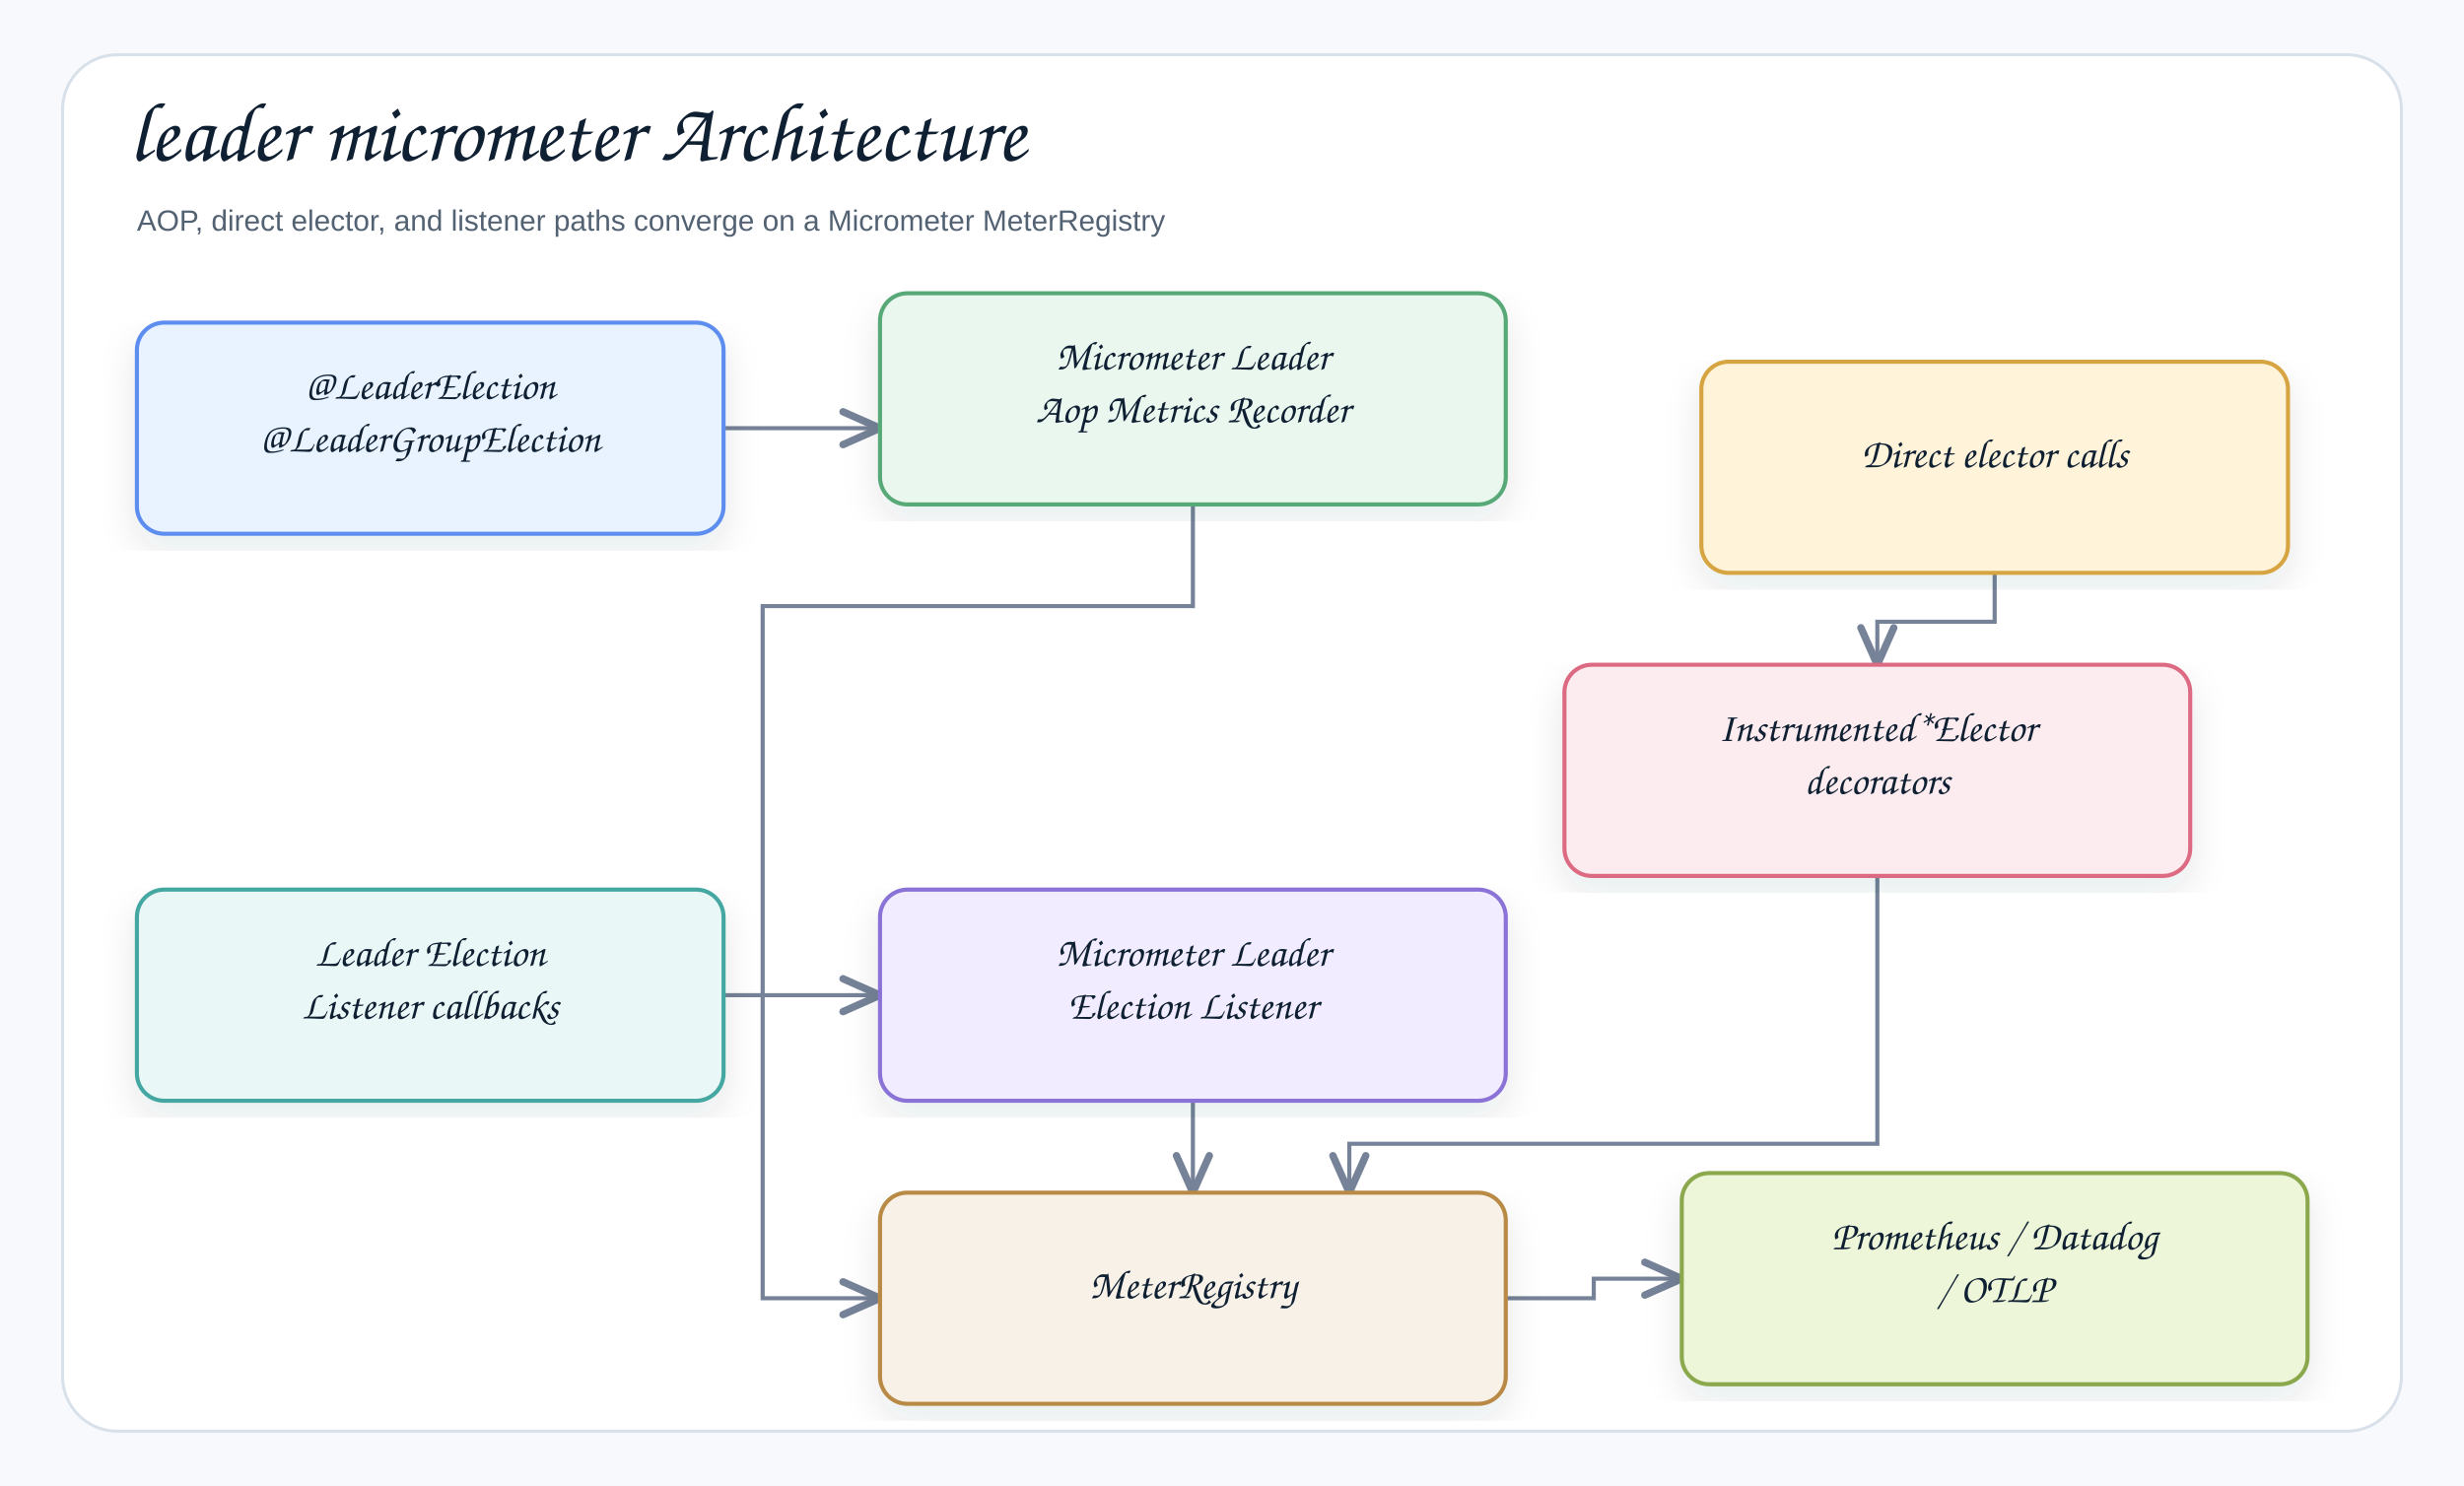
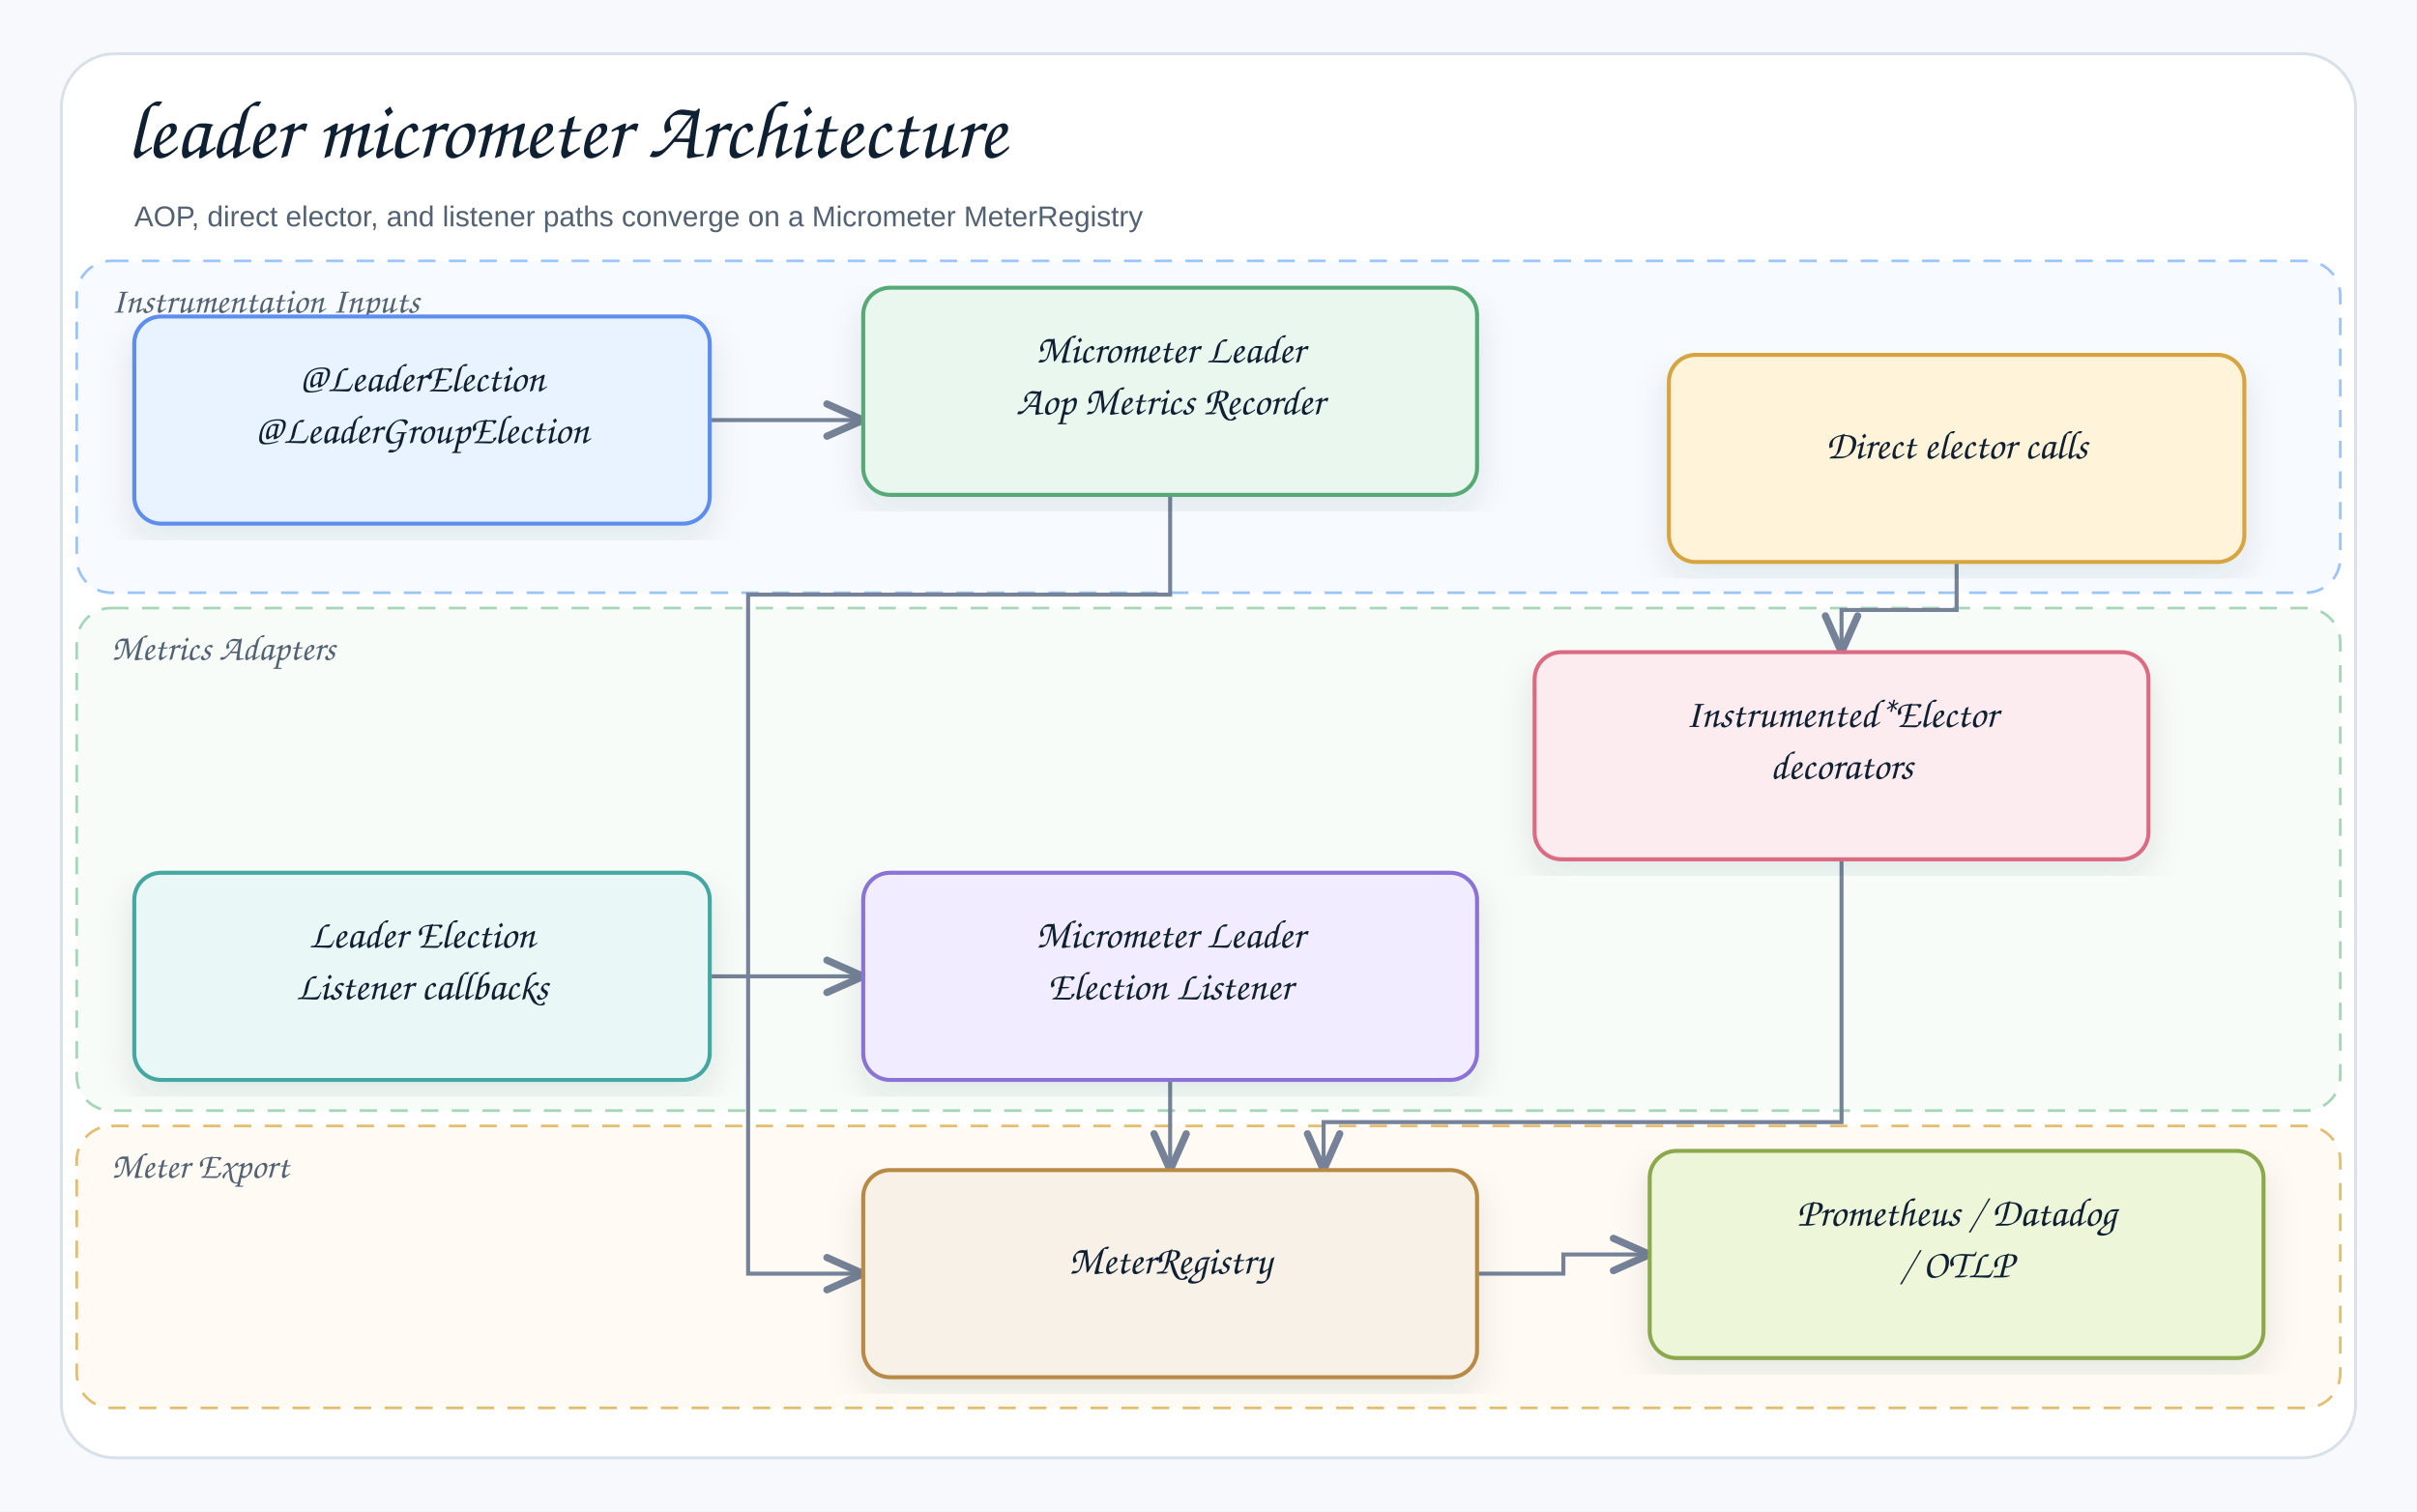
- <svg xmlns="http://www.w3.org/2000/svg" width="1260" height="760" viewBox="0 0 1260 760" role="img" aria-label="leader micrometer Architecture">
+ <svg xmlns="http://www.w3.org/2000/svg" width="1260" height="788" viewBox="0 0 1260 788" role="img" aria-label="leader micrometer Architecture">
  <defs>
    <filter id="shadow" x="-8%" y="-8%" width="116%" height="116%">
      <feDropShadow dx="0" dy="8" stdDeviation="9" flood-color="#1f2937" flood-opacity="0.10" />
    </filter>
    <marker id="openArrow" markerWidth="12" markerHeight="10" refX="10" refY="5" orient="auto" markerUnits="strokeWidth">
      <path d="M 1 1 L 10 5 L 1 9" fill="none" stroke="#758297" stroke-width="1.8" stroke-linecap="round" stroke-linejoin="round" />
    </marker>
    <style>
    .canvas{fill:#f7f9fc}.frame{fill:#fff;stroke:#d8e0ea;stroke-width:1.5}
    .title{font-family:"Architects Daughter","Comic Mono","Comic Sans MS","Comic Sans",cursive;font-size:43px;font-weight:400;fill:#102033}
    .subtitle{font-family:"Comic Mono","Comic Sans MS","Comic Sans","Comic Neue",Arial,sans-serif;font-size:15px;font-weight:400;fill:#536273}
    .smallLabel{font-family:"Architects Daughter","Comic Mono","Comic Sans MS","Comic Sans",cursive;font-size:21px;font-weight:400;fill:#102033}
    .mono{font-family:"Comic Mono","Comic Sans MS","Comic Sans","Comic Neue",Arial,sans-serif;font-size:12px;font-weight:400;fill:#102033}
    .card{stroke-width:2.1;filter:url(#shadow)}
    .line{stroke:#758297;stroke-width:2.1;fill:none;marker-end:url(#openArrow)}
+ 
+     .layerBand{fill-opacity:0.45;stroke-width:1.4;stroke-dasharray:9 7}
+     .layerLabel{font-family:"Architects Daughter","Comic Mono","Comic Sans MS","Comic Sans",cursive;font-size:19px;font-weight:400;fill:#536273}
  </style>
  </defs>
-   <rect class="canvas" width="1260" height="760" />
-   <rect class="frame" x="32" y="28" width="1196" height="704" rx="28" />
+   <rect class="canvas" width="1260" height="788" />
+   <rect class="frame" x="32" y="28" width="1196" height="732" rx="28" />
  <text class="title" x="66" y="82">leader micrometer Architecture</text>
  <text class="subtitle" x="70" y="118">AOP, direct elector, and listener paths converge on a Micrometer MeterRegistry</text>
+   <g id="layer-bands" aria-label="Layer bands">
+     <g data-layer="Instrumentation Inputs">
+       <rect class="layerBand" x="40" y="136" width="1180" height="173" rx="18" fill="#EEF6FF" stroke="#9BC4F8" />
+       <text class="layerLabel" x="58" y="163">Instrumentation Inputs</text>
+     </g>
+     <g data-layer="Metrics Adapters">
+       <rect class="layerBand" x="40" y="317" width="1180" height="262" rx="18" fill="#EEF8F1" stroke="#A5D6B7" />
+       <text class="layerLabel" x="58" y="344">Metrics Adapters</text>
+     </g>
+     <g data-layer="Meter Export">
+       <rect class="layerBand" x="40" y="587" width="1180" height="147" rx="18" fill="#FFF7E8" stroke="#E3BE70" />
+       <text class="layerLabel" x="58" y="614">Meter Export</text>
+     </g>
+   </g>
  <path class="line" d="M370 219 L450 219" />
  <path class="line" d="M1020 293 L1020 318 L960 318 L960 340" />
  <path class="line" d="M610 258 L610 310 L390 310 L390 664 L450 664" />
  <path class="line" d="M960 448 L960 585 L690 585 L690 610" />
  <path class="line" d="M370 509 L450 509" />
  <path class="line" d="M610 563 L610 610" />
  <path class="line" d="M770 664 L815 664 L815 654 L860 654" />
  <g id="annotations" transform="translate(70,165)">
    <rect class="card" x="0" y="0" width="300" height="108" rx="14" fill="#E8F3FF" stroke="#5B8DEF" />
    <text class="smallLabel" x="150" y="39" text-anchor="middle">@LeaderElection</text>
    <text class="smallLabel" x="150" y="66" text-anchor="middle">@LeaderGroupElection</text>
  </g>
  <g id="recorder" transform="translate(450,150)">
    <rect class="card" x="0" y="0" width="320" height="108" rx="14" fill="#EAF7EF" stroke="#58A978" />
    <text class="smallLabel" x="160" y="39" text-anchor="middle">Micrometer Leader</text>
    <text class="smallLabel" x="160" y="66" text-anchor="middle">Aop Metrics Recorder</text>
  </g>
  <g id="direct" transform="translate(870,185)">
    <rect class="card" x="0" y="0" width="300" height="108" rx="14" fill="#FFF3D9" stroke="#D6A441" />
    <text class="smallLabel" x="150" y="54" text-anchor="middle">Direct elector calls</text>
  </g>
  <g id="decorators" transform="translate(800,340)">
    <rect class="card" x="0" y="0" width="320" height="108" rx="14" fill="#FDECEF" stroke="#DC6B82" />
    <text class="smallLabel" x="160" y="39" text-anchor="middle">Instrumented*Elector</text>
    <text class="smallLabel" x="160" y="66" text-anchor="middle">decorators</text>
  </g>
  <g id="callbacks" transform="translate(70,455)">
    <rect class="card" x="0" y="0" width="300" height="108" rx="14" fill="#E9F7F6" stroke="#45A7A1" />
    <text class="smallLabel" x="150" y="39" text-anchor="middle">Leader Election</text>
    <text class="smallLabel" x="150" y="66" text-anchor="middle">Listener callbacks</text>
  </g>
  <g id="listener" transform="translate(450,455)">
    <rect class="card" x="0" y="0" width="320" height="108" rx="14" fill="#F1ECFF" stroke="#8A72D6" />
    <text class="smallLabel" x="160" y="39" text-anchor="middle">Micrometer Leader</text>
    <text class="smallLabel" x="160" y="66" text-anchor="middle">Election Listener</text>
  </g>
  <g id="registry" transform="translate(450,610)">
    <rect class="card" x="0" y="0" width="320" height="108" rx="14" fill="#F7F1E7" stroke="#B88A44" />
    <text class="smallLabel" x="160" y="54" text-anchor="middle">MeterRegistry</text>
  </g>
  <g id="exporters" transform="translate(860,600)">
    <rect class="card" x="0" y="0" width="320" height="108" rx="14" fill="#EEF6D9" stroke="#8BA84D" />
    <text class="smallLabel" x="160" y="39" text-anchor="middle">Prometheus / Datadog</text>
    <text class="smallLabel" x="160" y="66" text-anchor="middle">/ OTLP</text>
  </g>
</svg>
